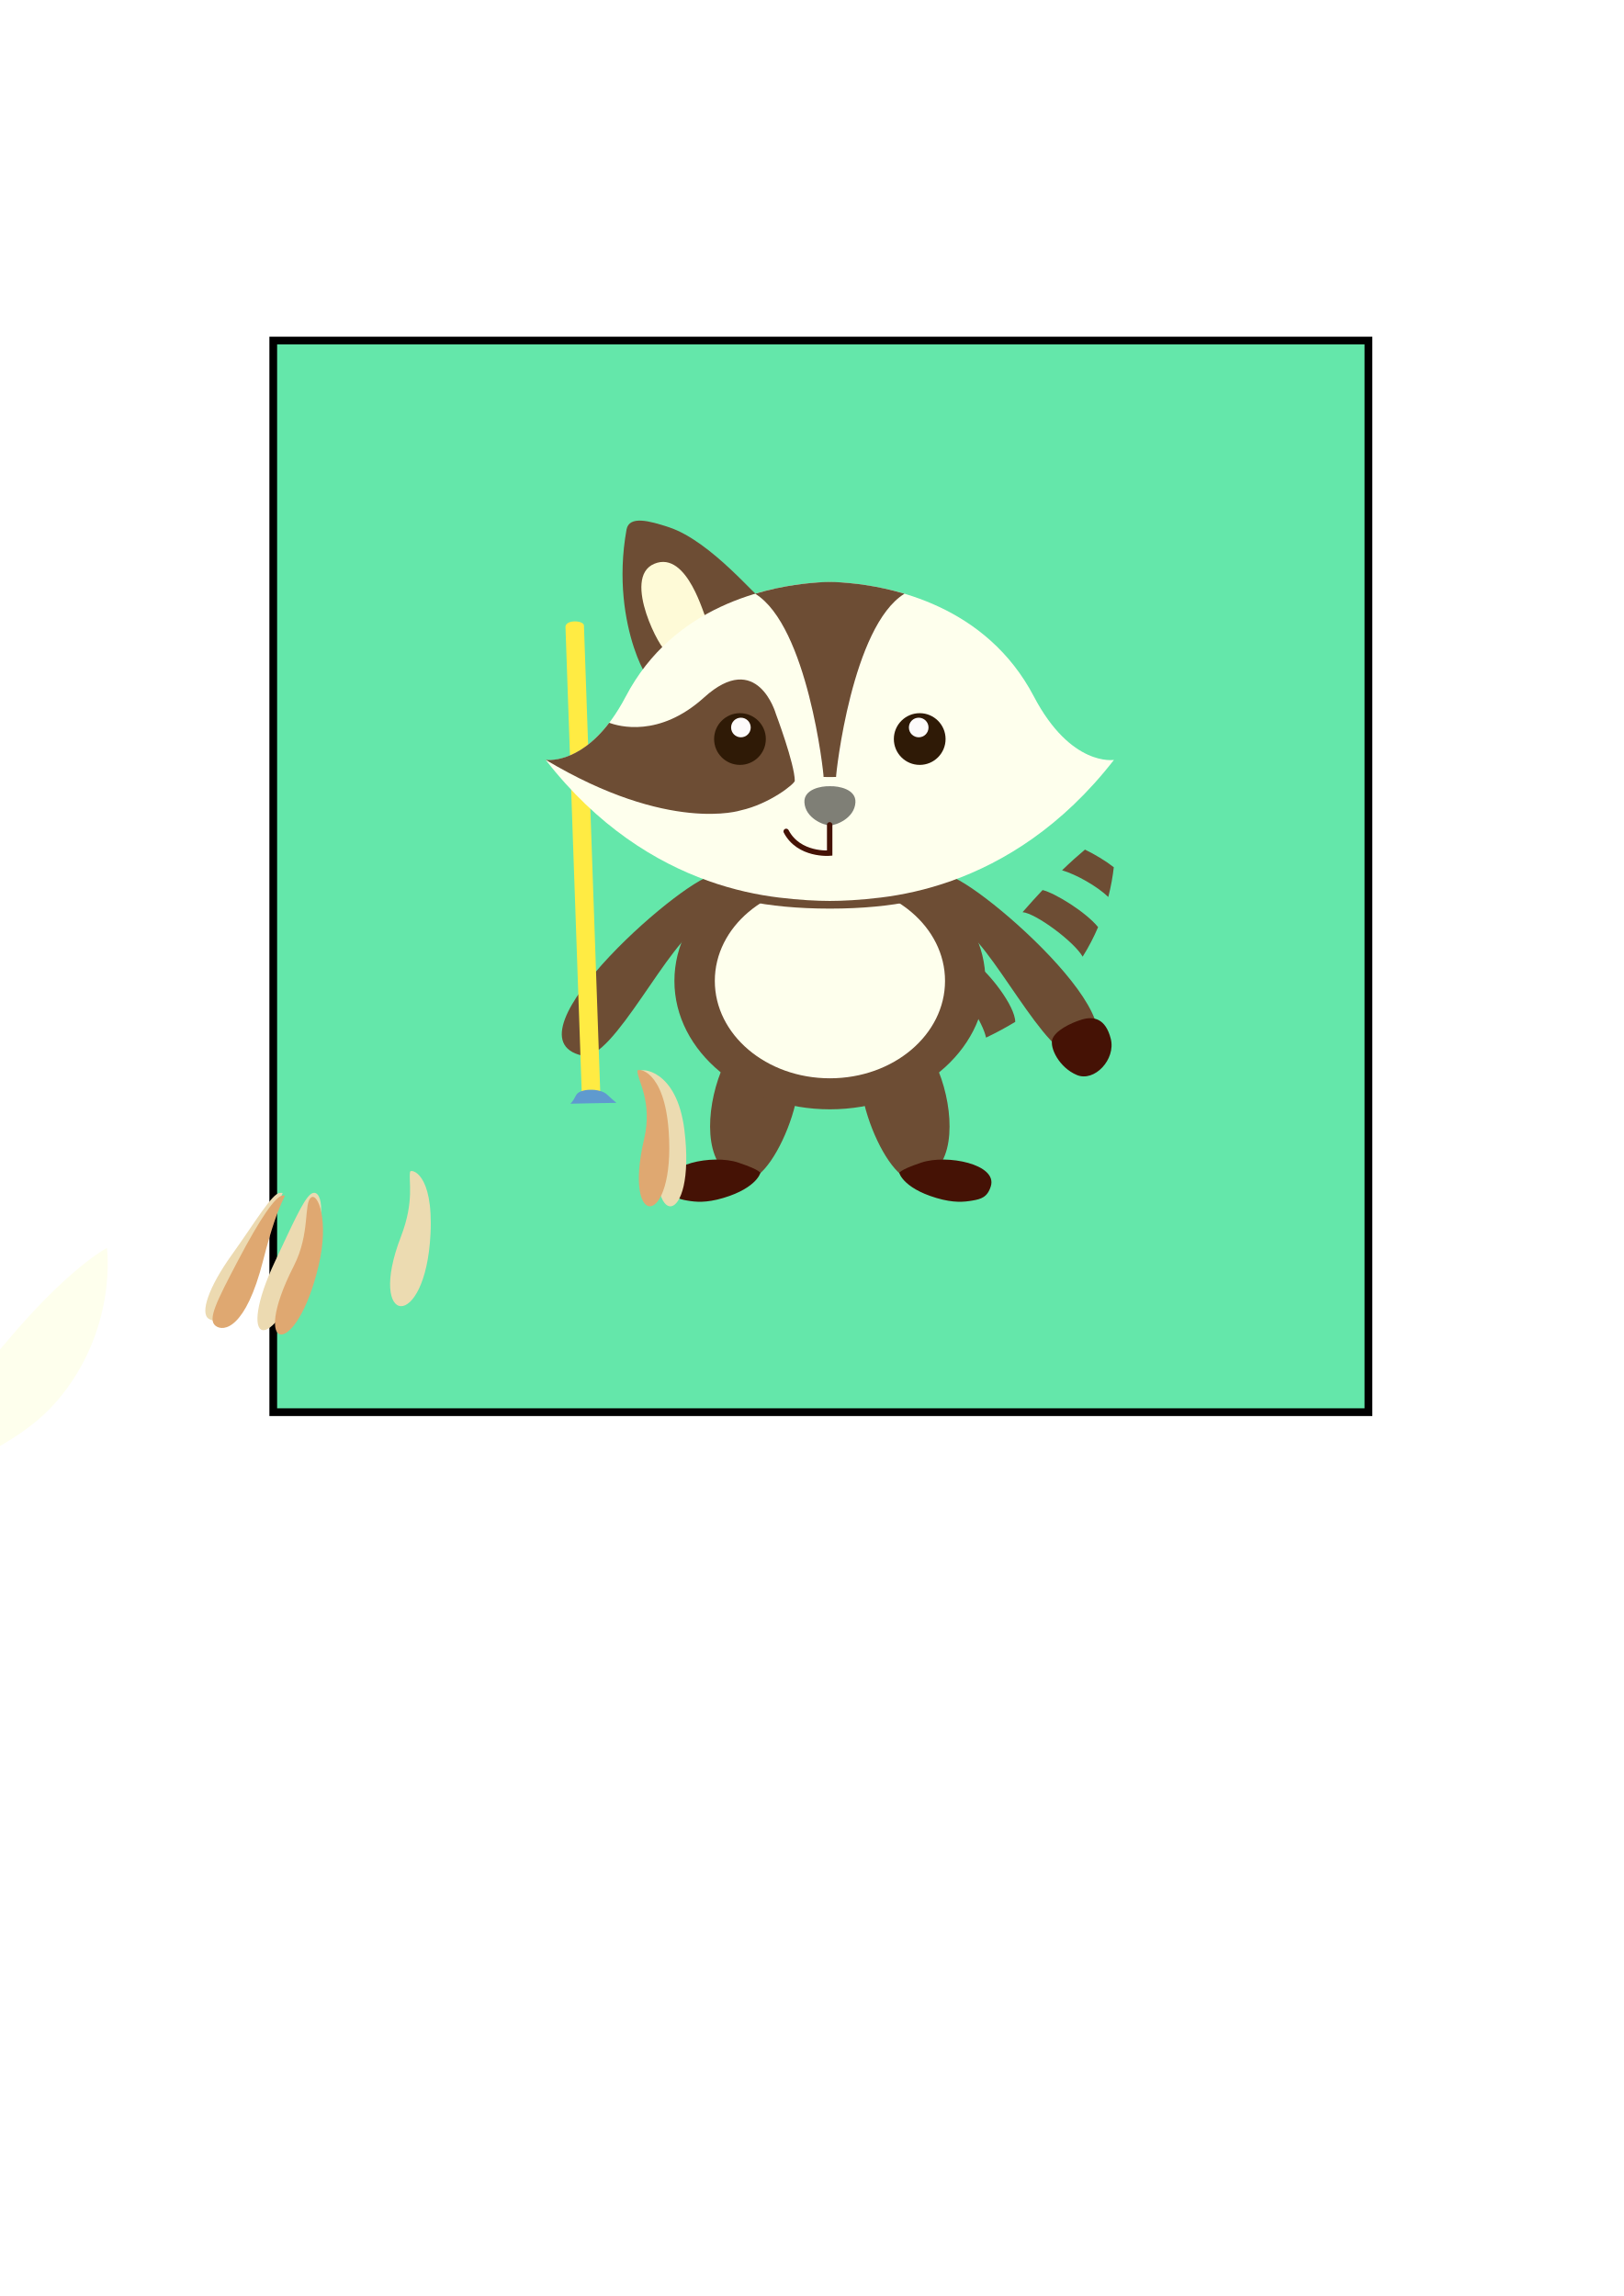
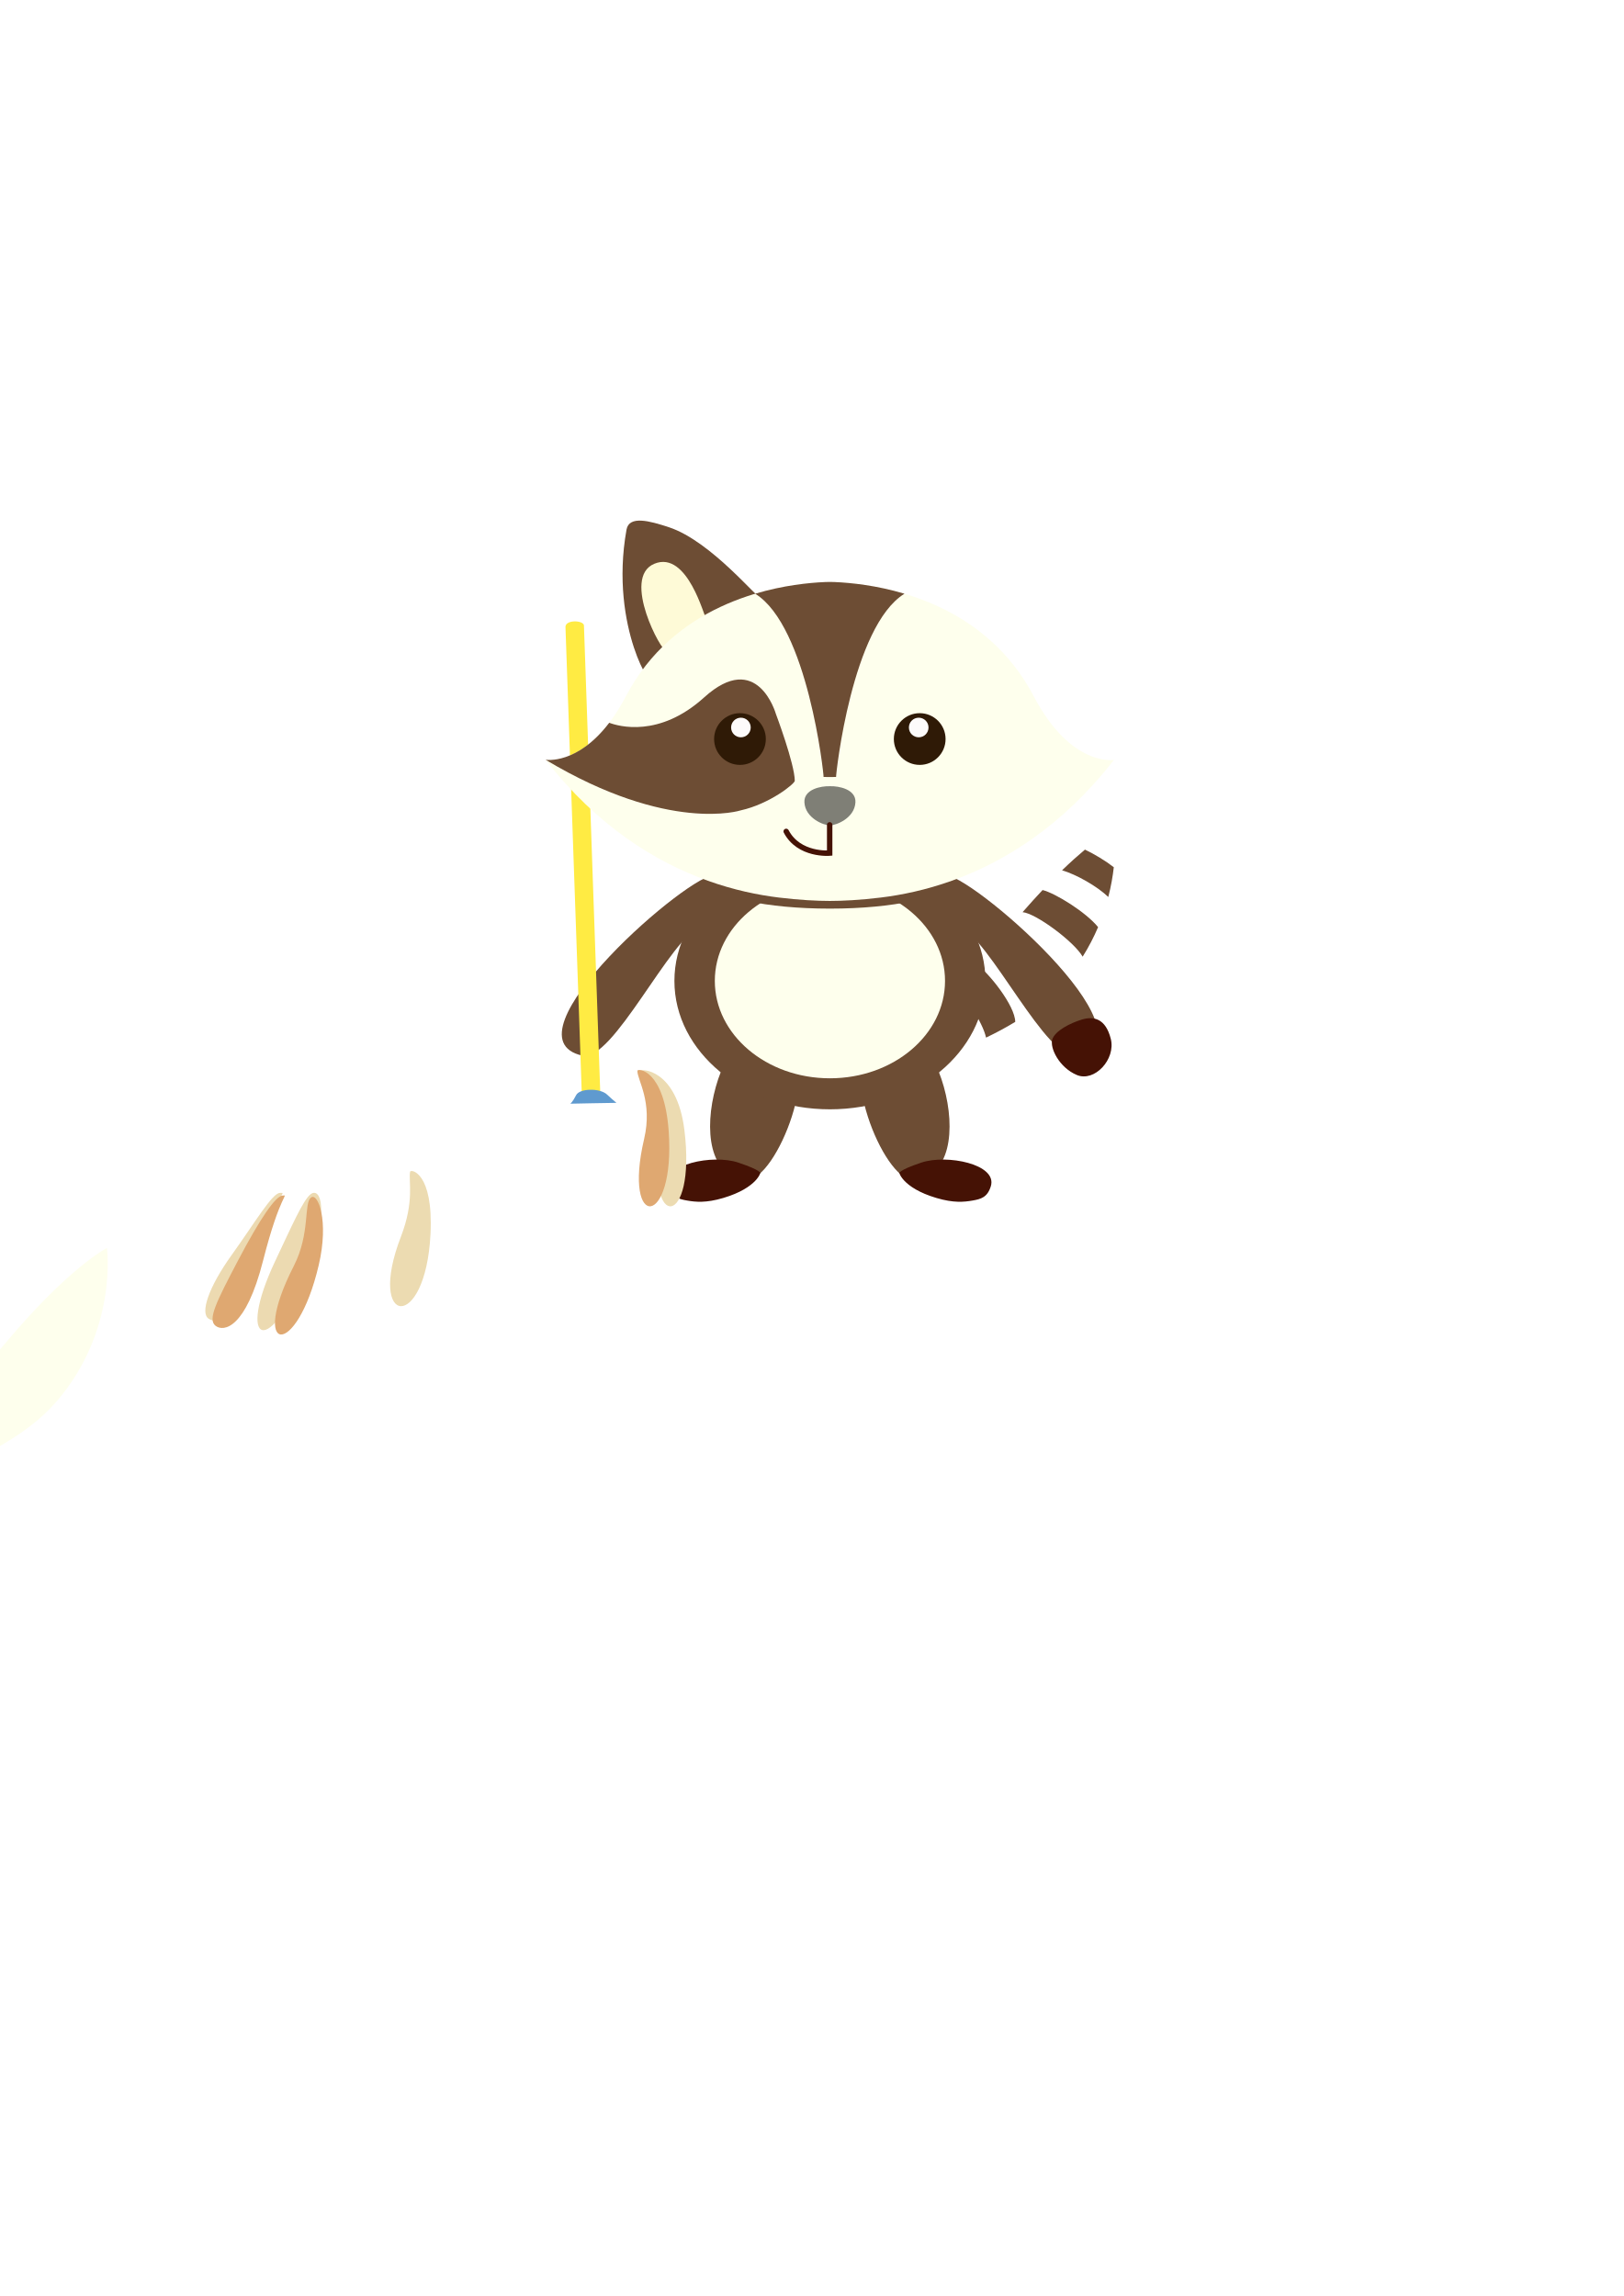
<svg xmlns="http://www.w3.org/2000/svg" xmlns:ns1="https://boxy-svg.com" width="210mm" height="297mm" viewBox="0 0 210 297" version="1.1" id="svg1">
  <defs id="defs1">
    <linearGradient id="gradient-1" ns1:pinned="true" />
    <ns1:export>
      <ns1:file format="html" />
    </ns1:export>
  </defs>
-   <rect x="35.341" y="44.052" width="141.643" height="138.62" style="stroke: rgb(0, 0, 0); fill: rgb(100, 231, 170); pointer-events: none;">
-     </rect>
  <g style="">
    <g transform="matrix(-1, 0, 0, 1, 215.3195, 0)">
      <a transform="matrix(-1, 0, 0, 1, 215.989, 0)">
        <path style="stroke-opacity: 0; stroke: rgb(254, 255, 237); fill: rgb(109, 77, 52); transform-origin: 115.38px 144.319px;" d="M 113.989 134.012 C 121.113 127.168 128.642 152.225 118.684 152.571 C 114.948 152.701 108.604 136.99 113.989 134.012 Z">
          </path>
        <path d="M 128.817 153.447 C 128.38 154.88 127.537 155.11 126.446 155.298 C 125.355 155.486 124.017 155.63 121.771 154.962 C 119.525 154.296 118.296 153.429 117.645 152.746 C 116.995 152.063 116.924 151.565 116.997 151.632 C 117.07 151.701 116.974 151.657 117.267 151.462 C 117.559 151.265 118.242 150.917 119.868 150.376 C 121.495 149.835 123.951 149.886 125.891 150.431 C 127.83 150.977 129.255 152.017 128.817 153.447 Z" style="stroke: rgb(0, 0, 0); stroke-width: 0px; fill: rgb(69, 18, 5);">
          </path>
      </a>
      <a style="">
        <path style="stroke-opacity: 0; stroke: rgb(254, 255, 237); fill: rgb(109, 77, 52); transform-origin: 115.38px 144.319px;" d="M 113.989 134.012 C 121.113 127.168 128.642 152.225 118.684 152.571 C 114.948 152.701 108.604 136.99 113.989 134.012 Z">
          </path>
        <path d="M 128.817 153.447 C 128.38 154.88 127.537 155.11 126.446 155.298 C 125.355 155.486 124.017 155.63 121.771 154.962 C 119.525 154.296 118.296 153.429 117.645 152.746 C 116.995 152.063 116.924 151.565 116.997 151.632 C 117.07 151.701 116.974 151.657 117.267 151.462 C 117.559 151.265 118.242 150.917 119.868 150.376 C 121.495 149.835 123.951 149.886 125.891 150.431 C 127.83 150.977 129.255 152.017 128.817 153.447 Z" style="stroke: rgb(0, 0, 0); stroke-width: 0px; fill: rgb(69, 18, 5);">
          </path>
      </a>
    </g>
    <g>
      <path d="M 135.49 120.669 C 136.622 132.82 126.105 149.227 123.485 150.4 C 120.152 151.892 126.95 133.806 125.514 120.669 C 124.078 107.532 125.722 102.192 125.74 102.195 C 125.74 102.195 134.358 108.518 135.49 120.669 Z" style="stroke: rgb(0, 0, 0); stroke-width: 0px; fill: rgb(254, 255, 237); transform-box: fill-box; transform-origin: 50% 50%;" transform="matrix(0.694659, 0.719339, -0.719339, 0.694659, 0.000011, -0.00001)">
        </path>
      <path d="M 137.608 127.023 C 136.7 128.08 135.647 129.065 134.489 129.981 C 133.895 127.877 129.814 123.49 127.913 122.798 C 128.88 121.867 129.789 120.908 130.611 119.927 C 132.025 119.969 137.032 124.327 137.793 126.805 C 137.732 126.878 137.67 126.951 137.608 127.023 Z M 140.322 109.901 C 141.585 110.506 142.979 111.346 144.052 112.181 C 143.921 113.332 143.7 114.634 143.34 116.029 C 141.892 114.635 139.2 113.117 137.361 112.576 C 138.478 111.498 139.467 110.616 140.322 109.901 Z M 134.841 115.132 C 136.519 115.548 140.466 118.008 142.02 119.928 C 141.488 121.181 140.832 122.465 140.025 123.75 C 138.914 121.8 133.955 118.133 132.253 117.994 C 133.163 116.948 134.026 115.997 134.841 115.132 Z M 126.047 124.505 C 127.882 125.779 131.291 130.108 131.305 132.185 C 130.095 132.923 128.825 133.601 127.529 134.221 C 127.118 132.254 124.668 128.539 122.94 127.044 C 123.998 126.227 125.042 125.38 126.047 124.505 Z M 120.268 129.028 C 122.164 130.587 124.51 134.143 123.671 135.875 C 121.966 136.529 120.269 137.086 118.652 137.546 C 118.472 135.899 117.192 133.49 115.872 132.056 C 117.274 131.12 118.764 130.108 120.268 129.028 Z" style="stroke: rgb(0, 0, 0); fill: rgb(109, 77, 52); stroke-width: 0px;">
        </path>
    </g>
    <g transform="matrix(1, 0, 0, 1, 0.012274, 0.034884)">
      <ellipse style="stroke-width: 0px; stroke: rgb(109, 77, 52); fill: rgb(109, 77, 52);" cx="107.325" cy="126.849" rx="20.113" ry="16.612">
        </ellipse>
      <ellipse style="stroke-width: 0px; stroke: rgb(225, 192, 165); fill: rgb(254, 255, 237);" cx="107.325" cy="126.849" rx="14.887" ry="12.6">
        </ellipse>
    </g>
    <a transform="matrix(1, 0, 0, 1, -0.343239, -0.977842)" style="">
      <g>
        <path style="stroke-opacity: 0; stroke: rgb(254, 255, 237); fill: rgb(109, 77, 52);" d="M 140.274 137.544 C 137.482 138.29 112.327 116.604 123.087 114.223 C 127.029 113.351 134.44 129.497 138.451 130.99 C 140.698 131.826 144.848 134.277 140.274 137.544 Z" transform="matrix(-1, 0, 0, -1, 262.7596, 251.7522)">
          <animate attributeName="d" values="M 140.274 137.544 C 137.482 138.29 112.327 116.604 123.087 114.223 C 127.029 113.351 134.44 129.497 138.451 130.99 C 140.698 131.826 144.848 134.277 140.274 137.544 Z;M 139.165 141.673 C 147.419 134.023 108.41 132.902 115.022 123.964 C 116.889 121.44 136.631 131.303 137.804 130.082 C 139.465 128.353 146.644 139.047 139.165 141.673 Z;M 139.165 141.673 C 147.419 134.023 112.505 139.474 112.486 133.014 C 112.477 129.875 136.631 131.303 137.804 130.082 C 139.465 128.353 146.644 139.047 139.165 141.673 Z" dur="0.5s" fill="freeze" keyTimes="0; 0.52; 1">
            </animate>
          <animate attributeName="d" values="M 139.165 141.673 C 147.419 134.023 112.505 139.474 112.486 133.014 C 112.477 129.875 136.631 131.303 137.804 130.082 C 139.465 128.353 146.644 139.047 139.165 141.673 Z;M 139.165 141.673 C 147.419 131.184 118.639 149.548 115.942 144.285 C 114.522 141.513 136.631 131.303 137.804 130.082 C 139.465 128.353 146.644 139.047 139.165 141.673 Z;M 139.165 141.673 C 147.419 134.023 112.505 139.474 112.486 133.014 C 112.477 129.875 136.631 131.303 137.804 130.082 C 139.465 128.353 146.644 139.047 139.165 141.673 Z" begin="0.5s" dur="0.5s" fill="freeze" keyTimes="0; 0.5; 1" repeatCount="3" />
          <animate attributeName="d" values="M 139.165 141.673 C 147.419 134.023 112.505 139.474 112.486 133.014 C 112.477 129.875 136.631 131.303 137.804 130.082 C 139.465 128.353 146.644 139.047 139.165 141.673 Z; M 139.165 141.673 C 147.419 134.023 108.41 132.902 115.022 123.964 C 116.889 121.44 136.631 131.303 137.804 130.082 C 139.465 128.353 146.644 139.047 139.165 141.673 Z;M 140.274 137.544 C 137.482 138.29 112.327 116.604 123.087 114.223 C 127.029 113.351 134.44 129.497 138.451 130.99 C 140.698 131.826 144.848 134.277 140.274 137.544 Z" begin="2s" dur="0.5s" fill="freeze" />
        </path>
        <path d="M 144.008 135.368 C 144.669 138.011 141.892 140.994 139.611 140.033 C 137.331 139.072 136.09 136.528 136.443 135.425 C 136.796 134.321 138.76 133.315 140.277 132.858 C 141.794 132.4 143.348 132.725 144.008 135.368 Z" style="stroke-width: 0px; stroke: rgb(69, 18, 5); fill: rgb(69, 18, 5); transform-box: fill-box; transform-origin: 50% 50%;">
          <animateTransform type="translate" additive="sum" attributeName="transform" values="0 0;5 -8;7 -18" begin="0s" dur="0.5s" fill="freeze" keyTimes="0; 0.376; 1" />
          <animateTransform type="rotate" additive="sum" attributeName="transform" values="0;-55" begin="0s" dur="0.5s" fill="freeze" keyTimes="0; 1" />
          <animateTransform type="translate" additive="sum" attributeName="transform" values="0 0;5.5 -7;0 0" begin="0.5s" dur="0.5s" fill="freeze" keyTimes="0; 0.5; 1" repeatCount="3" />
          <animateTransform type="rotate" additive="sum" attributeName="transform" values="0;-21;0" begin="0.5s" dur="0.51s" fill="freeze" keyTimes="0; 0.491; 1" repeatCount="3" />
          <animateTransform type="translate" additive="sum" attributeName="transform" values="0 0;-8 4;-19 5" begin="2s" dur="0.5s" fill="freeze" keyTimes="0; 0.538; 1" />
          <animateTransform type="rotate" additive="sum" attributeName="transform" values="0;55" begin="2s" dur="0.5s" fill="freeze" keyTimes="0; 1" />
        </path>
      </g>
      <g style="transform-origin: 83.288px 112.101px;">
        <path style="stroke-opacity: 0; stroke: rgb(254, 255, 237); fill: rgb(109, 77, 52);" d="M 92.851 114.208 C 90.059 113.462 64.904 135.148 75.664 137.529 C 79.606 138.401 87.017 122.255 91.028 120.762 C 93.275 119.926 97.425 117.475 92.851 114.208 Z">
          </path>
        <g style="">
          <path d="M 73.477 82.048 C 73.524 81.075 75.979 81.208 75.87 81.965 L 77.994 142.802 L 75.602 142.885 L 73.477 82.048 Z" style="stroke-width: 0px; stroke: rgb(0, 0, 0); fill: rgb(255, 235, 67); transform-origin: 50% 50%; transform-box: fill-box;">
            </path>
          <path style="stroke-width: 0px; stroke: rgb(236, 152, 0); fill: rgb(236, 218, 177); transform-origin: 70.71px 150.667px;" d="M 72.98 150.211 C 72.958 159.102 69.7 160.122 68.441 159.667 C 67.182 159.212 67.446 155.708 69.333 150.924 C 71.22 146.14 72.443 141.901 73.414 141.635 C 74.385 141.369 73.002 141.32 72.98 150.211 Z" transform="matrix(0.96964, 0.244537, -0.244537, 0.96964, -0.000004, -0.000001)" />
          <path style="stroke-width: 0px; stroke: rgb(236, 152, 0); fill: rgb(223, 168, 113); transform-box: fill-box; transform-origin: 50% 50%;" d="M 73.441 150.664 C 73.422 159.76 70.747 160.875 69.54 160.339 C 68.333 159.803 68.854 157.421 70.307 151.394 C 71.761 145.367 72.98 142.162 73.814 141.89 C 74.649 141.617 73.46 141.568 73.441 150.664 Z" transform="matrix(0.96964, 0.244537, -0.244537, 0.96964, -0.000002, 0.000002)" />
          <path style="stroke-width: 0px; stroke: rgb(236, 152, 0); fill: rgb(236, 219, 177); transform-origin: 81.714px 150.822px;" d="M 83.101 150.488 C 84.176 163.22 77.549 163.537 79.887 151.381 C 80.82 146.529 77.638 143.869 77.679 142.652 C 77.692 142.265 82.426 142.498 83.101 150.488 Z" transform="matrix(0.999252, -0.038682, 0.038682, 0.999252, 0, 0)" />
          <path style="stroke-width: 0px; stroke: rgb(236, 152, 0); fill: rgb(223, 168, 113); transform-origin: 79.678px 150.873px;" d="M 81.065 150.539 C 81.47 163.098 74.571 163.345 77.851 151.432 C 79.163 146.668 77.277 143.813 77.318 142.596 C 77.331 142.209 80.807 142.525 81.065 150.539 Z" transform="matrix(0.999252, -0.038682, 0.038682, 0.999252, 0, 0)" />
          <path style="stroke-width: 0px; stroke: rgb(236, 218, 177); fill: rgb(236, 219, 177); transform-origin: 77.504px 150.927px;" d="M 79.116 150.593 C 80.367 163.325 72.66 163.642 75.379 151.486 C 76.464 146.634 75.267 144.214 75.315 142.997 C 75.33 142.61 78.331 142.603 79.116 150.593 Z" transform="matrix(0.989046, 0.147605, -0.147605, 0.989046, -0.000001, -0.000001)" />
          <path style="stroke-width: 0px; stroke: rgb(236, 152, 0); fill: rgb(236, 218, 177); transform-origin: 73.911px 151.459px;" d="M 76.136 151.05 C 74.022 164.568 69.351 163.534 71.905 151.814 C 72.988 146.846 73.651 143.311 74.426 142.371 C 75.463 141.114 77.251 143.924 76.136 151.05 Z" transform="matrix(0.97441, 0.22478, -0.22478, 0.97441, -0.000001, 0.000001)" />
          <path style="stroke-width: 0px; stroke: rgb(236, 152, 0); fill: rgb(223, 168, 113); transform-origin: 75.838px 151.679px;" d="M 77.508 151.079 C 77.459 163.727 71.256 164.39 74.391 151.901 C 75.551 147.279 73.773 143.672 74.584 142.759 C 75.293 141.961 77.531 145.129 77.508 151.079 Z" transform="matrix(0.97441, 0.22478, -0.22478, 0.97441, 0.000001, 0.000001)" />
          <path d="M 74.853 142.645 C 75.296 141.75 77.943 141.69 78.869 142.575 C 79.795 143.46 80.126 143.624 80.031 143.638 L 76.989 143.689 L 74.104 143.748 C 74.1 143.747 74.41 143.54 74.853 142.645 Z" style="stroke: rgb(0, 0, 0); stroke-width: 0px; fill: rgb(95, 154, 207);" />
        </g>
        <path d="M 79.289 137.534 C 79.95 134.891 77.173 131.908 74.892 132.869 C 72.612 133.83 71.371 136.374 71.724 137.477 C 72.077 138.581 74.041 139.587 75.558 140.044 C 77.075 140.502 78.629 140.177 79.289 137.534 Z" style="stroke-width: 0px; stroke: rgb(69, 18, 5); fill: rgb(69, 18, 5); transform-box: fill-box; transform-origin: 50% 50%;" transform="matrix(-1, 0, 0, -1, -0.000001, -0.000011)">
          </path>
      </g>
    </a>
    <g id="layer2" style="transform-origin: 107.325px 91.943px;">
      <ellipse style="stroke-width: 0px; stroke: rgb(255, 77, 77); fill: rgb(109, 77, 52);" cx="107.337" cy="114.233" rx="14.955" ry="3.302">
        </ellipse>
      <path style="stroke-width: 0px; paint-order: fill; stroke: rgb(109, 77, 52); fill: rgb(109, 77, 52);" d="M 83.615 86.743 C 85.004 90.166 78.72 81.372 81.03 68.509 C 81.365 66.644 84.039 67.385 86.514 68.2 C 92.064 70.027 98.24 77.823 98.349 77.255 L 83.615 86.743 Z">
        </path>
      <path style="stroke: rgb(0, 0, 0); stroke-width: 0px; fill: rgb(254, 250, 215);" d="M 86.086 84.065 C 85.673 84.537 80.297 74.721 84.63 72.925 C 88.963 71.129 91.13 80.088 91.274 79.814 L 86.086 84.065 Z">
        </path>
      <path style="stroke: rgb(0, 0, 0); stroke-width: 0px; paint-order: fill; fill: rgb(109, 77, 52); transform-box: fill-box; transform-origin: 50% 50%;" d="M 119.4 68.087 C 120.789 64.664 114.505 73.458 116.815 86.321 C 117.15 88.186 119.824 87.445 122.299 86.63 C 127.849 84.803 134.025 77.007 134.134 77.575 L 119.4 68.087 Z" transform="matrix(-1, 0, 0, -1, -0.000013, 0)">
        </path>
      <path style="stroke: rgb(0, 0, 0); stroke-width: 0px; fill: rgb(254, 250, 215); transform-box: fill-box; transform-origin: 50% 50%;" d="M 126.509 72.703 C 126.096 72.231 120.72 82.047 125.053 83.843 C 129.386 85.639 131.553 76.68 131.697 76.954 L 126.509 72.703 Z" transform="matrix(-1, 0, 0, -1, 0.000003, -0.000001)">
        </path>
      <path style="stroke: none; stroke-width: 1; stroke-dasharray: none; stroke-opacity: 1; fill-rule: nonzero; paint-order: stroke; fill: rgb(254, 255, 237);" d="M 80.937 90.086 C 82.477 87.152 84.391 84.795 86.493 82.903 C 88.595 81.011 90.884 79.584 93.174 78.508 C 95.464 77.432 97.755 76.709 99.859 76.223 C 101.963 75.737 103.881 75.49 105.425 75.368 C 105.425 75.368 105.741 75.348 106.136 75.327 C 106.532 75.307 107.006 75.286 107.323 75.286 C 107.641 75.286 108.116 75.307 108.512 75.327 C 108.908 75.348 109.224 75.368 109.224 75.368 C 110.769 75.489 112.686 75.737 114.79 76.223 C 116.894 76.708 119.185 77.432 121.475 78.508 C 123.765 79.584 126.054 81.011 128.156 82.903 C 130.258 84.795 132.173 87.152 133.712 90.086 C 134.911 92.373 136.159 94.03 137.355 95.228 C 138.551 96.427 139.696 97.168 140.692 97.622 C 141.687 98.077 142.532 98.246 143.128 98.301 C 143.724 98.357 144.072 98.298 144.072 98.298 C 140.712 102.618 137.143 105.926 133.578 108.454 C 130.013 110.982 126.451 112.729 123.106 113.927 C 119.761 115.125 116.632 115.772 113.931 116.101 C 111.23 116.43 108.974 116.542 107.325 116.542 C 105.691 116.542 103.42 116.43 100.719 116.101 C 98.018 115.772 94.888 115.125 91.543 113.927 C 88.197 112.729 84.636 110.982 81.071 108.454 C 77.506 105.926 73.937 102.618 70.577 98.298 C 70.577 98.298 70.924 98.357 71.521 98.301 C 72.117 98.246 72.962 98.077 73.957 97.622 C 74.952 97.167 76.098 96.427 77.294 95.228 C 78.49 94.03 79.737 92.373 80.937 90.086 Z" id="path-2" />
      <path style="stroke: rgb(255, 120, 120); stroke-miterlimit: 1; stroke-width: 0px; fill: rgb(109, 77, 52);" d="M 107.802 100.509 L 107.562 100.509 L 107.321 100.509 L 107.079 100.509 L 106.837 100.509 L 106.837 100.508 L 106.677 100.508 L 106.517 100.508 C 106.53 100.282 106.013 95.397 104.645 90.048 C 103.277 84.698 101.059 78.885 97.669 76.801 C 99.479 76.261 101.205 75.906 102.746 75.675 C 104.288 75.444 105.643 75.336 106.71 75.29 L 107.325 75.276 L 107.939 75.29 C 109.006 75.336 110.362 75.444 111.903 75.675 C 113.444 75.906 115.171 76.261 116.98 76.801 C 113.59 78.885 111.372 84.698 110.004 90.048 C 108.637 95.397 108.12 100.282 108.132 100.508 L 107.967 100.508 L 107.802 100.508 L 107.802 100.509 Z" />
      <path style="stroke: none; stroke-width: 1; stroke-dasharray: none; stroke-opacity: 1; fill: rgb(109, 77, 52);" d="M 91.065 90.217 C 97.97 83.965 100.341 92.328 100.341 92.328 C 100.341 92.328 102.772 98.784 102.793 100.999 C 102.797 101.376 99.543 103.998 95.796 104.826 C 95.796 104.826 86.528 107.845 70.563 98.278 C 70.633 98.29 74.657 98.925 78.794 93.495 C 79.997 93.948 85.261 95.471 91.065 90.217 Z" id="path9">
        </path>
      <circle style="stroke: none; stroke-width: 1.491; stroke-dasharray: none; stroke-opacity: 1; fill: rgb(47, 26, 6);" id="path10" cx="95.703" cy="95.598" r="3.345" />
      <circle style="fill: rgb(253, 251, 251); stroke: none; stroke-width: 1.133; stroke-dasharray: none; stroke-opacity: 1;" id="path11" cx="95.825" cy="94.106" r="1.269">
        <animateTransform type="translate" additive="sum" attributeName="transform" values="0 0;0 1" begin="0s" dur="0.6s" fill="freeze" keyTimes="0; 1" calcMode="spline" keySplines="0.25 0.1 0.25 1" />
        <animateTransform type="translate" additive="sum" attributeName="transform" values="0 0;0 -1" begin="1.8s" dur="0.6s" fill="freeze" keyTimes="0; 1" calcMode="spline" keySplines="0 0 0.58 1" />
      </circle>
      <path style="stroke: rgb(0, 0, 0); fill-opacity: 0.5; stroke-width: 0px;" d="M 110.636 103.79 C 110.523 105.829 108.153 106.77 107.337 106.766 C 106.521 106.77 104.151 105.829 104.038 103.79 C 103.944 102.102 106.181 101.659 107.337 101.702 C 108.493 101.659 110.73 102.102 110.636 103.79 Z" />
      <path style="stroke-linecap: round; fill: rgba(255, 255, 255, 0); fill-opacity: 0.5; stroke-width: 0.7px; stroke: rgb(69, 18, 5);" d="M 107.305 106.698 L 107.305 110.355 C 107.305 110.355 103.33 110.702 101.681 107.546" />
      <path style="stroke: none; stroke-width: 1; stroke-dasharray: none; stroke-opacity: 1; transform-box: fill-box; transform-origin: 50% 50%; fill: rgb(109, 77, 52);" d="M 132.358 102.958 C 139.263 109.21 141.634 100.847 141.634 100.847 C 141.634 100.847 144.065 94.391 144.086 92.176 C 144.09 91.799 140.836 89.177 137.089 88.349 C 137.089 88.349 127.821 85.33 111.856 94.897 C 111.926 94.885 115.95 94.25 120.087 99.68 C 121.29 99.227 126.554 97.704 132.358 102.958 Z" id="path-3" transform="matrix(-1, 0, 0, -1, 0.000002, -0.000006)">
        </path>
      <circle style="stroke: none; stroke-width: 1.491; stroke-dasharray: none; stroke-opacity: 1; fill: rgb(47, 26, 6);" id="circle-1" cx="-118.95" cy="95.598" r="3.345" transform="matrix(-1, 0, 0, 1, 0, 0)" />
      <circle style="fill: rgb(253, 251, 251); stroke: none; stroke-width: 1.133; stroke-dasharray: none; stroke-opacity: 1;" id="circle-2" cx="-118.82" cy="94.106" r="1.269" transform="matrix(-1, 0, 0, 1, 0, 0)" />
      <path style="stroke: rgb(0, 0, 0); stroke-width: 0px; transform-box: fill-box; transform-origin: 50% 50%; fill: rgb(69, 18, 5);" d="M 110.611 104.675 C 110.498 102.636 108.128 101.695 107.312 101.699 C 106.496 101.695 104.126 102.636 104.013 104.675 C 103.919 106.363 106.156 106.806 107.312 106.763 C 108.468 106.806 110.705 106.363 110.611 104.675 Z" transform="matrix(-1, 0, 0, -1, 0.000006, -0.00001)" />
      <path style="stroke-linecap: round; fill: rgba(255, 255, 255, 0); fill-opacity: 0.5; stroke-width: 0.7px; transform-box: fill-box; transform-origin: 50% 50%; stroke: rgb(69, 18, 5);" d="M 112.968 110.366 L 112.968 106.709 C 112.968 106.709 108.993 106.362 107.344 109.518" transform="matrix(-1, 0, 0, -1, -0.000002, 0.000002)" />
      <path d="M 99.494 100.358 C 99.494 101.072 97.829 101.651 95.776 101.651 C 93.722 101.651 92.058 101.072 92.058 100.358 C 92.058 99.643 93.722 99.065 95.776 99.065 C 97.829 99.065 99.494 99.643 99.494 100.358 Z" style="stroke: rgb(0, 0, 0); stroke-width: 0px; fill: rgb(109, 77, 52);" transform="matrix(0.99949, 0.031934, -0.031934, 0.99949, 3.168664, -3.005973)">
        <animate attributeName="d" values="M 99.409 100.357 C 99.409 101.071 97.744 101.65 95.691 101.65 C 93.637 101.65 91.973 101.071 91.973 100.357 C 91.973 99.642 93.637 99.064 95.691 99.064 C 97.744 99.064 99.409 99.642 99.409 100.357 Z;M 99.409 100.357 C 99.408 101.071 97.744 101.65 95.691 101.65 C 93.637 101.65 91.973 101.071 91.973 100.357 C 91.973 99.642 92.593 93.335 95.62 93.399 C 98.647 93.463 99.41 99.633 99.409 100.357 Z" dur="0.2s" fill="freeze" keyTimes="0; 1" />
        <animate attributeName="d" values="M 99.409 100.357 C 99.408 101.071 97.744 101.65 95.691 101.65 C 93.637 101.65 91.973 101.071 91.973 100.357 C 91.973 99.642 92.593 93.335 95.62 93.399 C 98.647 93.463 99.41 99.633 99.409 100.357 Z; M 99.494 100.358 C 99.494 101.072 97.829 101.651 95.776 101.651 C 93.722 101.651 92.058 101.072 92.058 100.358 C 92.058 99.643 93.722 99.065 95.776 99.065 C 97.829 99.065 99.494 99.643 99.494 100.358 Z" begin="1.99s" dur="0.2s" fill="freeze" />
      </path>
      <animateTransform type="translate" additive="sum" attributeName="transform" values="0 0;0 1;0 0;0 1;0 0" begin="0.1s" dur="2s" fill="freeze" keyTimes="0; 0.2; 0.45; 0.7; 1" />
      <animateTransform type="rotate" additive="sum" attributeName="transform" values="0;2;0" dur="2s" fill="freeze" keyTimes="0; 0.5; 1" />
    </g>
  </g>
</svg>
